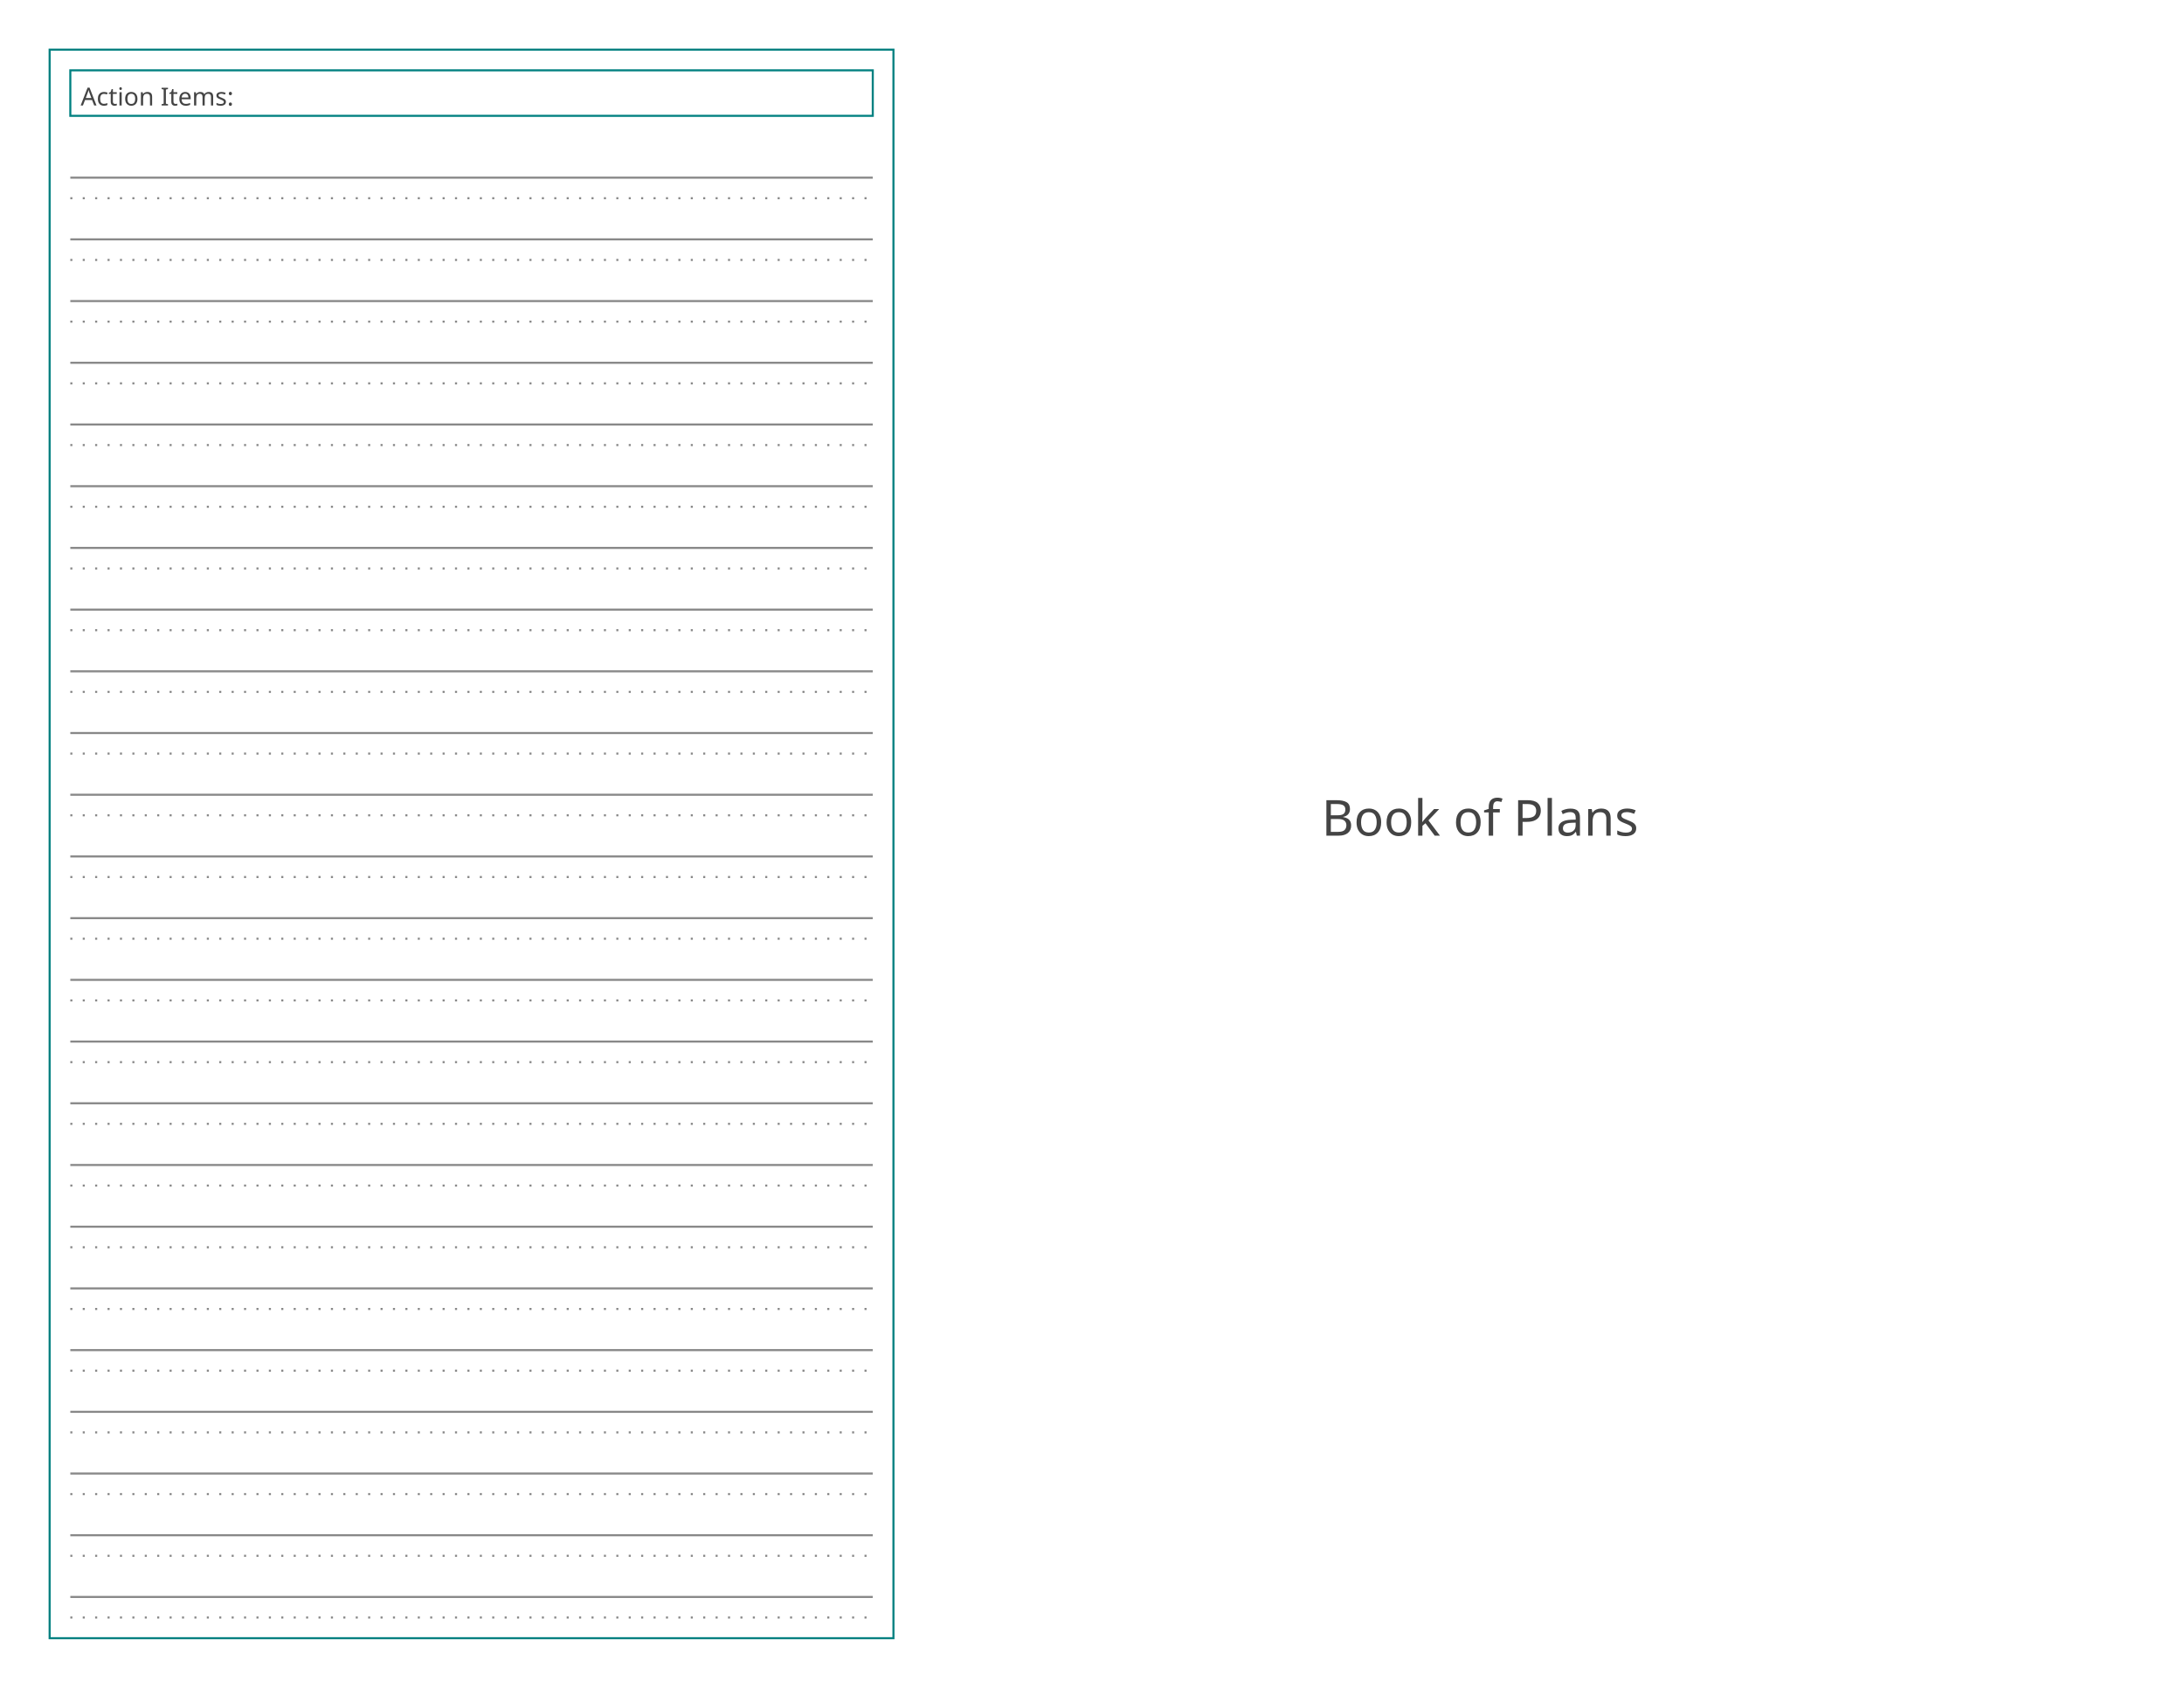
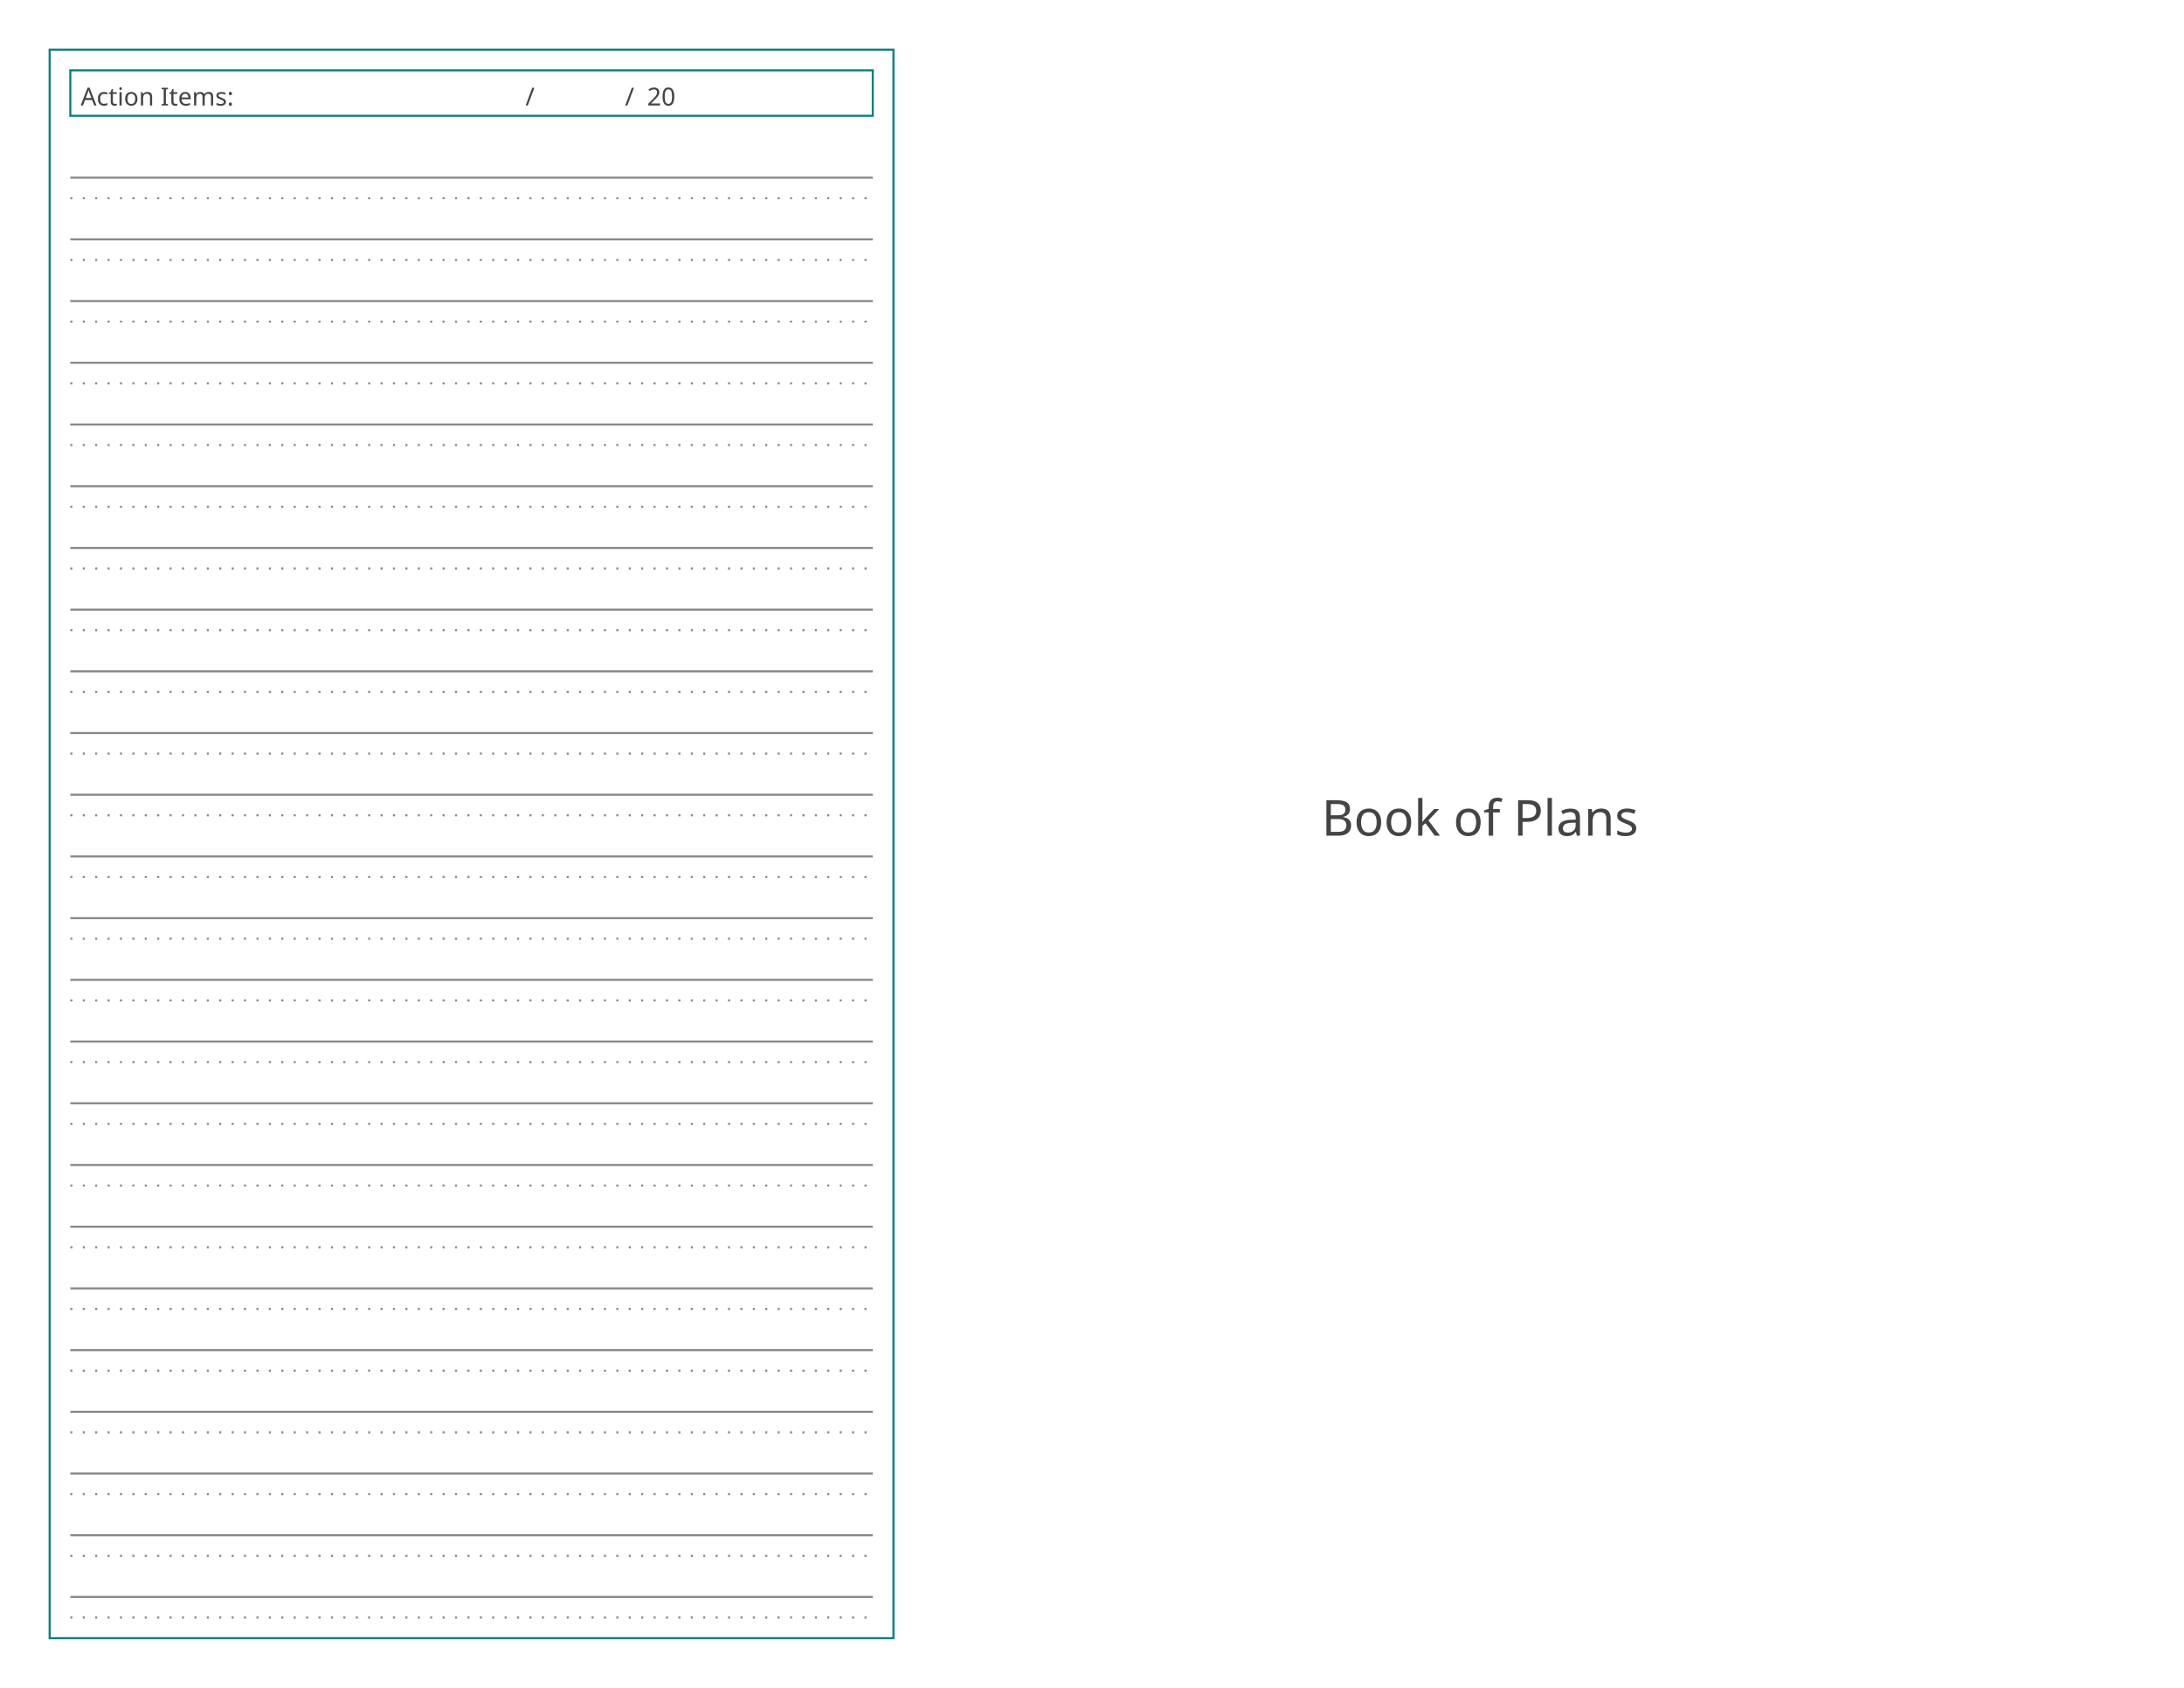
<svg xmlns="http://www.w3.org/2000/svg" baseProfile="tiny" height="8.5in" version="1.2" width="11in">
  <defs />
  <g transform="translate(24.0, 24.0)">
    <rect fill="none" height="768.0" stroke="#008080" width="408.0" x="0" y="0" />
    <g transform="translate(10, 10)">
      <rect fill="none" height="22" stroke="#008080" stroke-width="1" width="388.0" x="0" y="0" />
      <text alignment-baseline="text-after-edge" fill="#444444" font-family="Trebuchet MS" font-size="12" text-anchor="start" transform="translate(5,17)">Action Items: </text>
+       <g transform="translate(215.04,0)">
+         <text alignment-baseline="text-after-edge" fill="#444444" font-family="Trebuchet MS" font-size="12" text-anchor="start" transform="translate(5,17)">              /              /  20          </text>
+       </g>
    </g>
    <g transform="translate(10, 42)">
      <g transform="translate(0,0)">
        <g>
          <line stroke="#888888" stroke-dasharray="1,5" stroke-width="1" transform="translate(0,29.83333)" x1="0" x2="388.0" y1="0" y2="0" />
          <line stroke="#888888" stroke-dasharray="1,5" stroke-width="1" transform="translate(0,59.66667)" x1="0" x2="388.0" y1="0" y2="0" />
          <line stroke="#888888" stroke-dasharray="1,5" stroke-width="1" transform="translate(0,89.5)" x1="0" x2="388.0" y1="0" y2="0" />
          <line stroke="#888888" stroke-dasharray="1,5" stroke-width="1" transform="translate(0,119.3333)" x1="0" x2="388.0" y1="0" y2="0" />
          <line stroke="#888888" stroke-dasharray="1,5" stroke-width="1" transform="translate(0,149.1667)" x1="0" x2="388.0" y1="0" y2="0" />
          <line stroke="#888888" stroke-dasharray="1,5" stroke-width="1" transform="translate(0,179.0)" x1="0" x2="388.0" y1="0" y2="0" />
          <line stroke="#888888" stroke-dasharray="1,5" stroke-width="1" transform="translate(0,208.8333)" x1="0" x2="388.0" y1="0" y2="0" />
          <line stroke="#888888" stroke-dasharray="1,5" stroke-width="1" transform="translate(0,238.6667)" x1="0" x2="388.0" y1="0" y2="0" />
          <line stroke="#888888" stroke-dasharray="1,5" stroke-width="1" transform="translate(0,268.5)" x1="0" x2="388.0" y1="0" y2="0" />
          <line stroke="#888888" stroke-dasharray="1,5" stroke-width="1" transform="translate(0,298.3333)" x1="0" x2="388.0" y1="0" y2="0" />
          <line stroke="#888888" stroke-dasharray="1,5" stroke-width="1" transform="translate(0,328.1667)" x1="0" x2="388.0" y1="0" y2="0" />
          <line stroke="#888888" stroke-dasharray="1,5" stroke-width="1" transform="translate(0,358)" x1="0" x2="388.0" y1="0" y2="0" />
          <line stroke="#888888" stroke-dasharray="1,5" stroke-width="1" transform="translate(0,387.8333)" x1="0" x2="388.0" y1="0" y2="0" />
          <line stroke="#888888" stroke-dasharray="1,5" stroke-width="1" transform="translate(0,417.6667)" x1="0" x2="388.0" y1="0" y2="0" />
          <line stroke="#888888" stroke-dasharray="1,5" stroke-width="1" transform="translate(0,447.5)" x1="0" x2="388.0" y1="0" y2="0" />
          <line stroke="#888888" stroke-dasharray="1,5" stroke-width="1" transform="translate(0,477.3333)" x1="0" x2="388.0" y1="0" y2="0" />
          <line stroke="#888888" stroke-dasharray="1,5" stroke-width="1" transform="translate(0,507.1667)" x1="0" x2="388.0" y1="0" y2="0" />
          <line stroke="#888888" stroke-dasharray="1,5" stroke-width="1" transform="translate(0,537)" x1="0" x2="388.0" y1="0" y2="0" />
          <line stroke="#888888" stroke-dasharray="1,5" stroke-width="1" transform="translate(0,566.8333)" x1="0" x2="388.0" y1="0" y2="0" />
          <line stroke="#888888" stroke-dasharray="1,5" stroke-width="1" transform="translate(0,596.6667)" x1="0" x2="388.0" y1="0" y2="0" />
          <line stroke="#888888" stroke-dasharray="1,5" stroke-width="1" transform="translate(0,626.5)" x1="0" x2="388.0" y1="0" y2="0" />
          <line stroke="#888888" stroke-dasharray="1,5" stroke-width="1" transform="translate(0,656.3333)" x1="0" x2="388.0" y1="0" y2="0" />
          <line stroke="#888888" stroke-dasharray="1,5" stroke-width="1" transform="translate(0,686.1667)" x1="0" x2="388.0" y1="0" y2="0" />
          <line stroke="#888888" stroke-dasharray="1,5" stroke-width="1" transform="translate(0,716)" x1="0" x2="388.0" y1="0" y2="0" />
        </g>
        <g>
          <line stroke="#888888" stroke-dasharray="1,0" stroke-width="1" transform="translate(0,19.88889)" x1="0" x2="388.0" y1="0" y2="0" />
          <line stroke="#888888" stroke-dasharray="1,0" stroke-width="1" transform="translate(0,49.72222)" x1="0" x2="388.0" y1="0" y2="0" />
          <line stroke="#888888" stroke-dasharray="1,0" stroke-width="1" transform="translate(0,79.55556)" x1="0" x2="388.0" y1="0" y2="0" />
          <line stroke="#888888" stroke-dasharray="1,0" stroke-width="1" transform="translate(0,109.3889)" x1="0" x2="388.0" y1="0" y2="0" />
          <line stroke="#888888" stroke-dasharray="1,0" stroke-width="1" transform="translate(0,139.2222)" x1="0" x2="388.0" y1="0" y2="0" />
          <line stroke="#888888" stroke-dasharray="1,0" stroke-width="1" transform="translate(0,169.0556)" x1="0" x2="388.0" y1="0" y2="0" />
          <line stroke="#888888" stroke-dasharray="1,0" stroke-width="1" transform="translate(0,198.8889)" x1="0" x2="388.0" y1="0" y2="0" />
          <line stroke="#888888" stroke-dasharray="1,0" stroke-width="1" transform="translate(0,228.7222)" x1="0" x2="388.0" y1="0" y2="0" />
          <line stroke="#888888" stroke-dasharray="1,0" stroke-width="1" transform="translate(0,258.5556)" x1="0" x2="388.0" y1="0" y2="0" />
          <line stroke="#888888" stroke-dasharray="1,0" stroke-width="1" transform="translate(0,288.3889)" x1="0" x2="388.0" y1="0" y2="0" />
          <line stroke="#888888" stroke-dasharray="1,0" stroke-width="1" transform="translate(0,318.2222)" x1="0" x2="388.0" y1="0" y2="0" />
          <line stroke="#888888" stroke-dasharray="1,0" stroke-width="1" transform="translate(0,348.0556)" x1="0" x2="388.0" y1="0" y2="0" />
          <line stroke="#888888" stroke-dasharray="1,0" stroke-width="1" transform="translate(0,377.8889)" x1="0" x2="388.0" y1="0" y2="0" />
          <line stroke="#888888" stroke-dasharray="1,0" stroke-width="1" transform="translate(0,407.7222)" x1="0" x2="388.0" y1="0" y2="0" />
          <line stroke="#888888" stroke-dasharray="1,0" stroke-width="1" transform="translate(0,437.5556)" x1="0" x2="388.0" y1="0" y2="0" />
          <line stroke="#888888" stroke-dasharray="1,0" stroke-width="1" transform="translate(0,467.3889)" x1="0" x2="388.0" y1="0" y2="0" />
          <line stroke="#888888" stroke-dasharray="1,0" stroke-width="1" transform="translate(0,497.2222)" x1="0" x2="388.0" y1="0" y2="0" />
          <line stroke="#888888" stroke-dasharray="1,0" stroke-width="1" transform="translate(0,527.0556)" x1="0" x2="388.0" y1="0" y2="0" />
          <line stroke="#888888" stroke-dasharray="1,0" stroke-width="1" transform="translate(0,556.8889)" x1="0" x2="388.0" y1="0" y2="0" />
          <line stroke="#888888" stroke-dasharray="1,0" stroke-width="1" transform="translate(0,586.7222)" x1="0" x2="388.0" y1="0" y2="0" />
          <line stroke="#888888" stroke-dasharray="1,0" stroke-width="1" transform="translate(0,616.5556)" x1="0" x2="388.0" y1="0" y2="0" />
          <line stroke="#888888" stroke-dasharray="1,0" stroke-width="1" transform="translate(0,646.3889)" x1="0" x2="388.0" y1="0" y2="0" />
          <line stroke="#888888" stroke-dasharray="1,0" stroke-width="1" transform="translate(0,676.2222)" x1="0" x2="388.0" y1="0" y2="0" />
          <line stroke="#888888" stroke-dasharray="1,0" stroke-width="1" transform="translate(0,706.0556)" x1="0" x2="388.0" y1="0" y2="0" />
        </g>
      </g>
    </g>
  </g>
  <g transform="translate(624.0, 24.0)">
    <g transform="translate(10, 10)">
      <g transform="translate(0,0)">
        <text alignment-baseline="text-after-edge" fill="#444444" font-family="Ubuntu Mono" font-size="10" text-anchor="start" transform="translate(0,341.0)" />
      </g>
      <g transform="translate(0,341.0)">
        <text alignment-baseline="text-after-edge" fill="#444444" font-family="Trebuchet MS" font-size="24" text-anchor="start" transform="translate(5,29)">Book of Plans</text>
      </g>
      <g transform="translate(0,375.0)">
        <text alignment-baseline="text-after-edge" fill="#444444" font-family="Ubuntu Mono" font-size="10" text-anchor="start" transform="translate(0,341.0)" />
      </g>
    </g>
  </g>
</svg>
